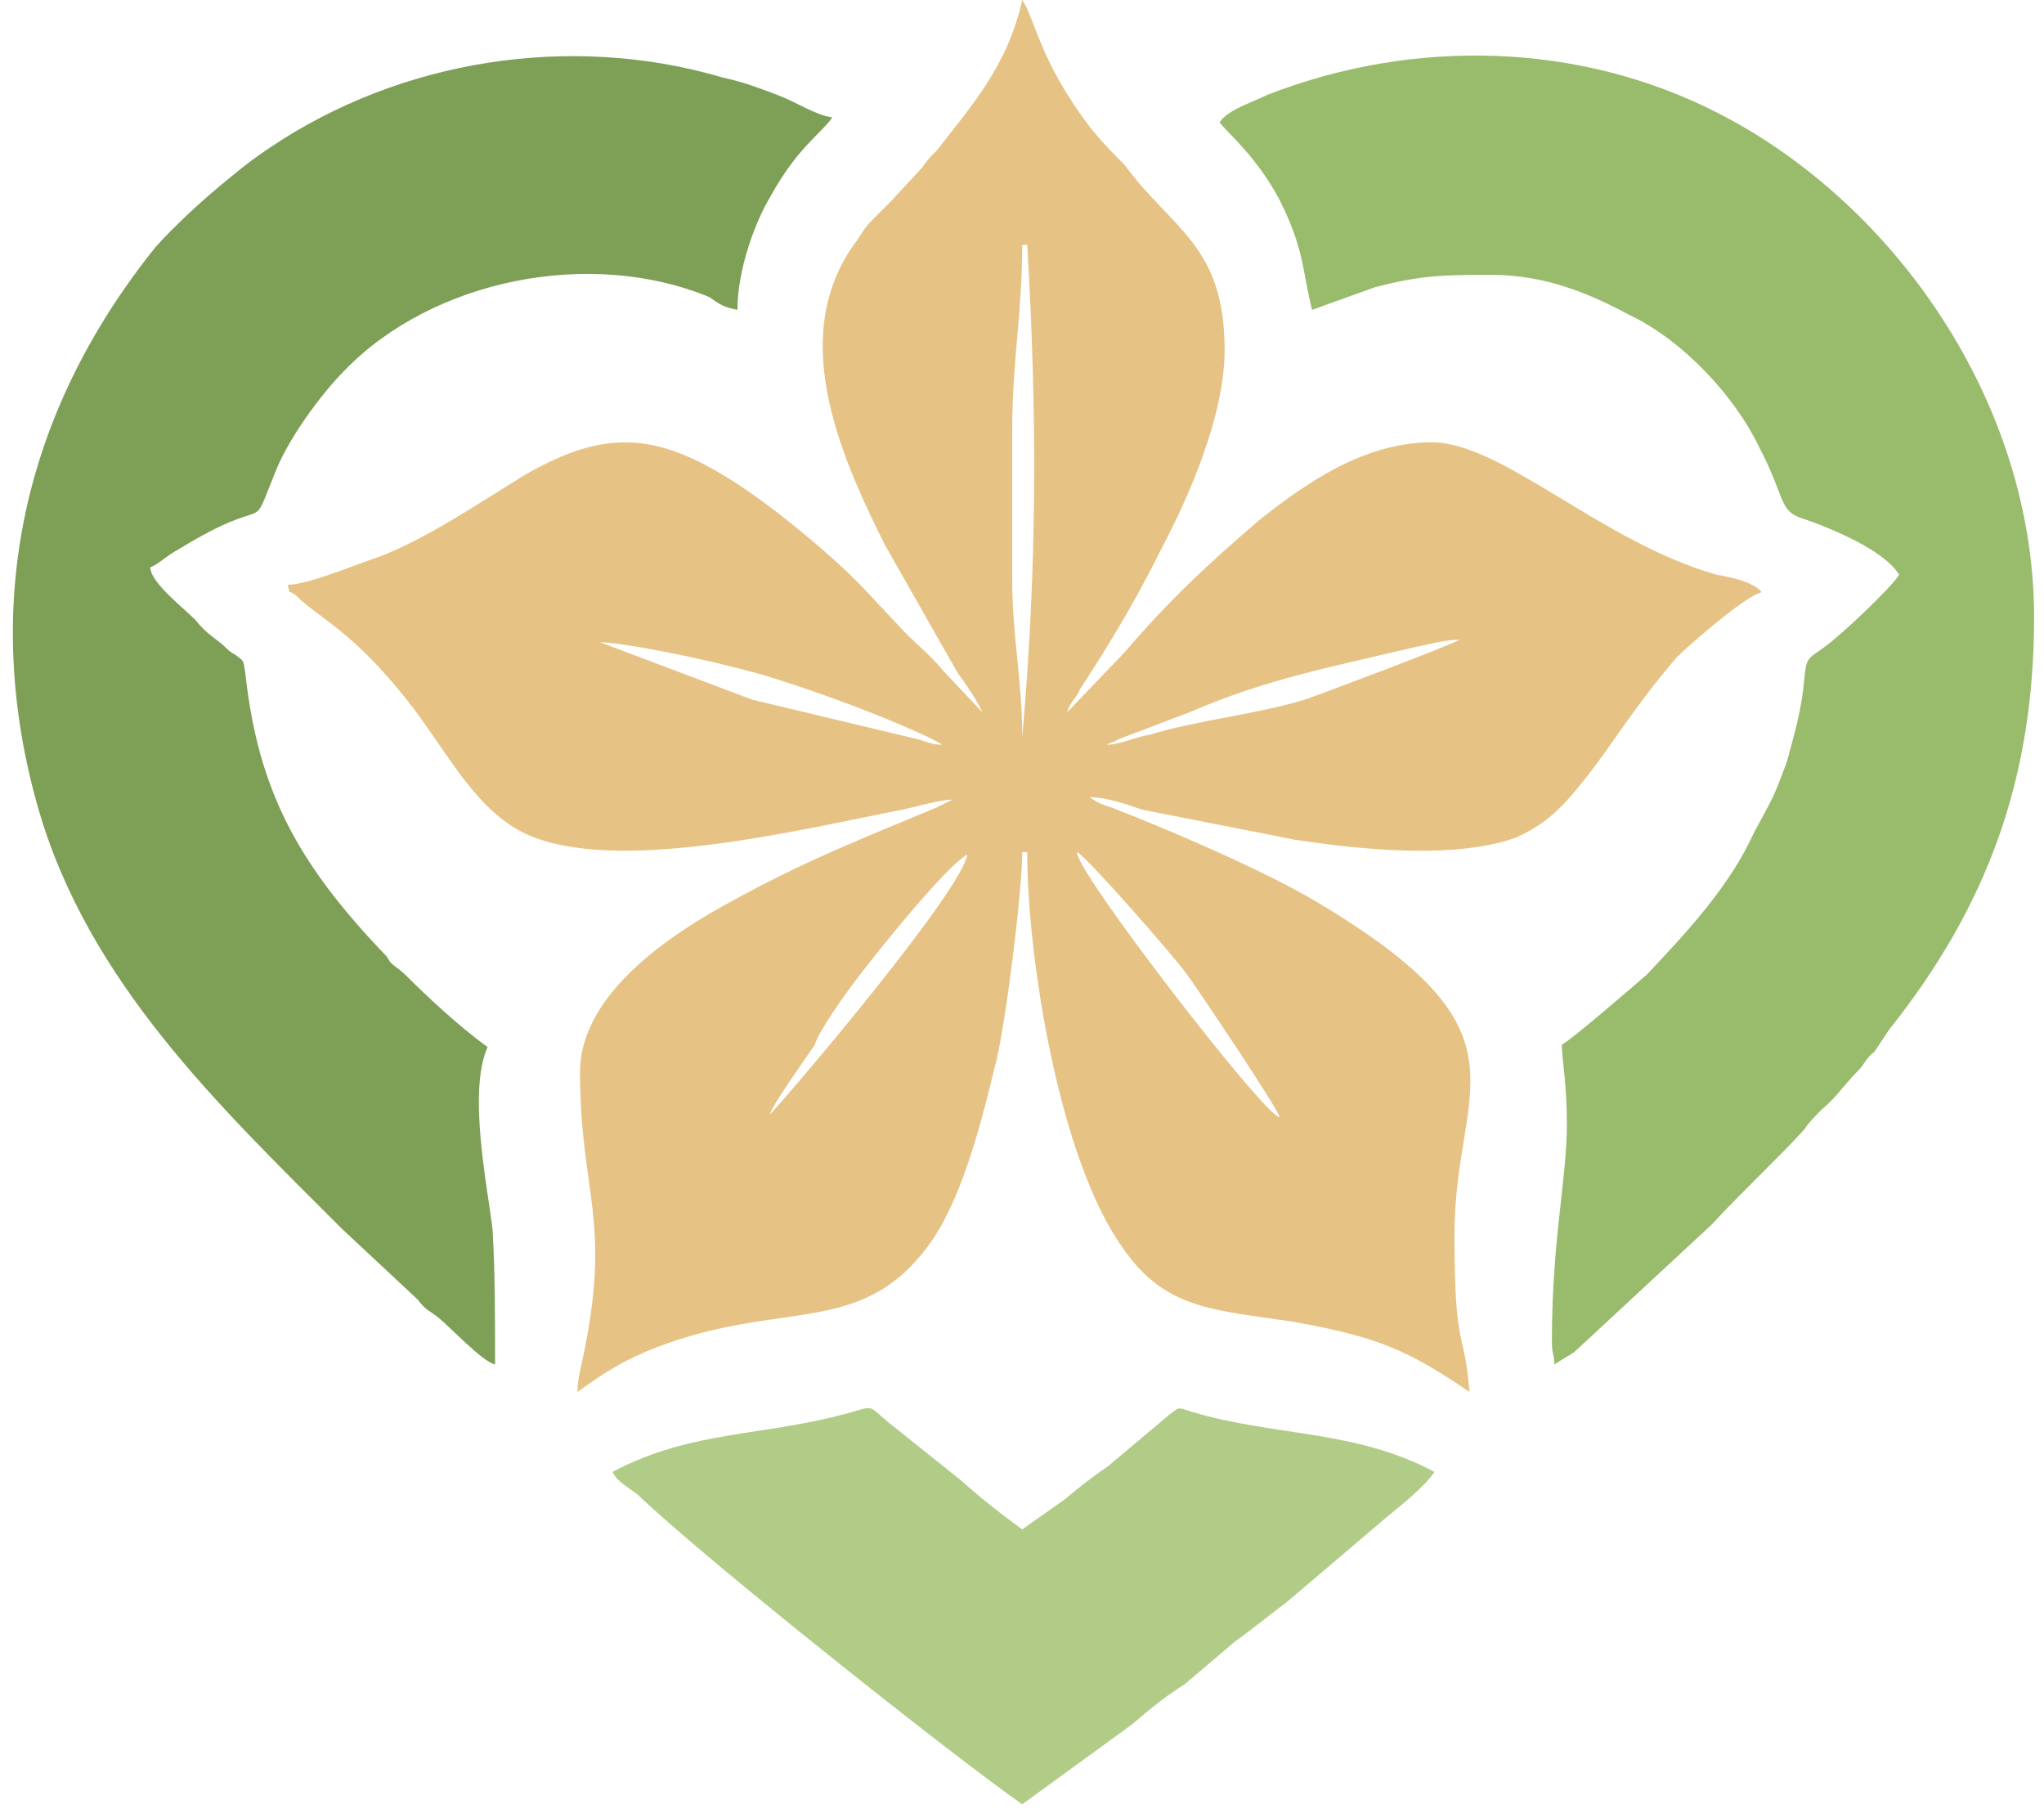
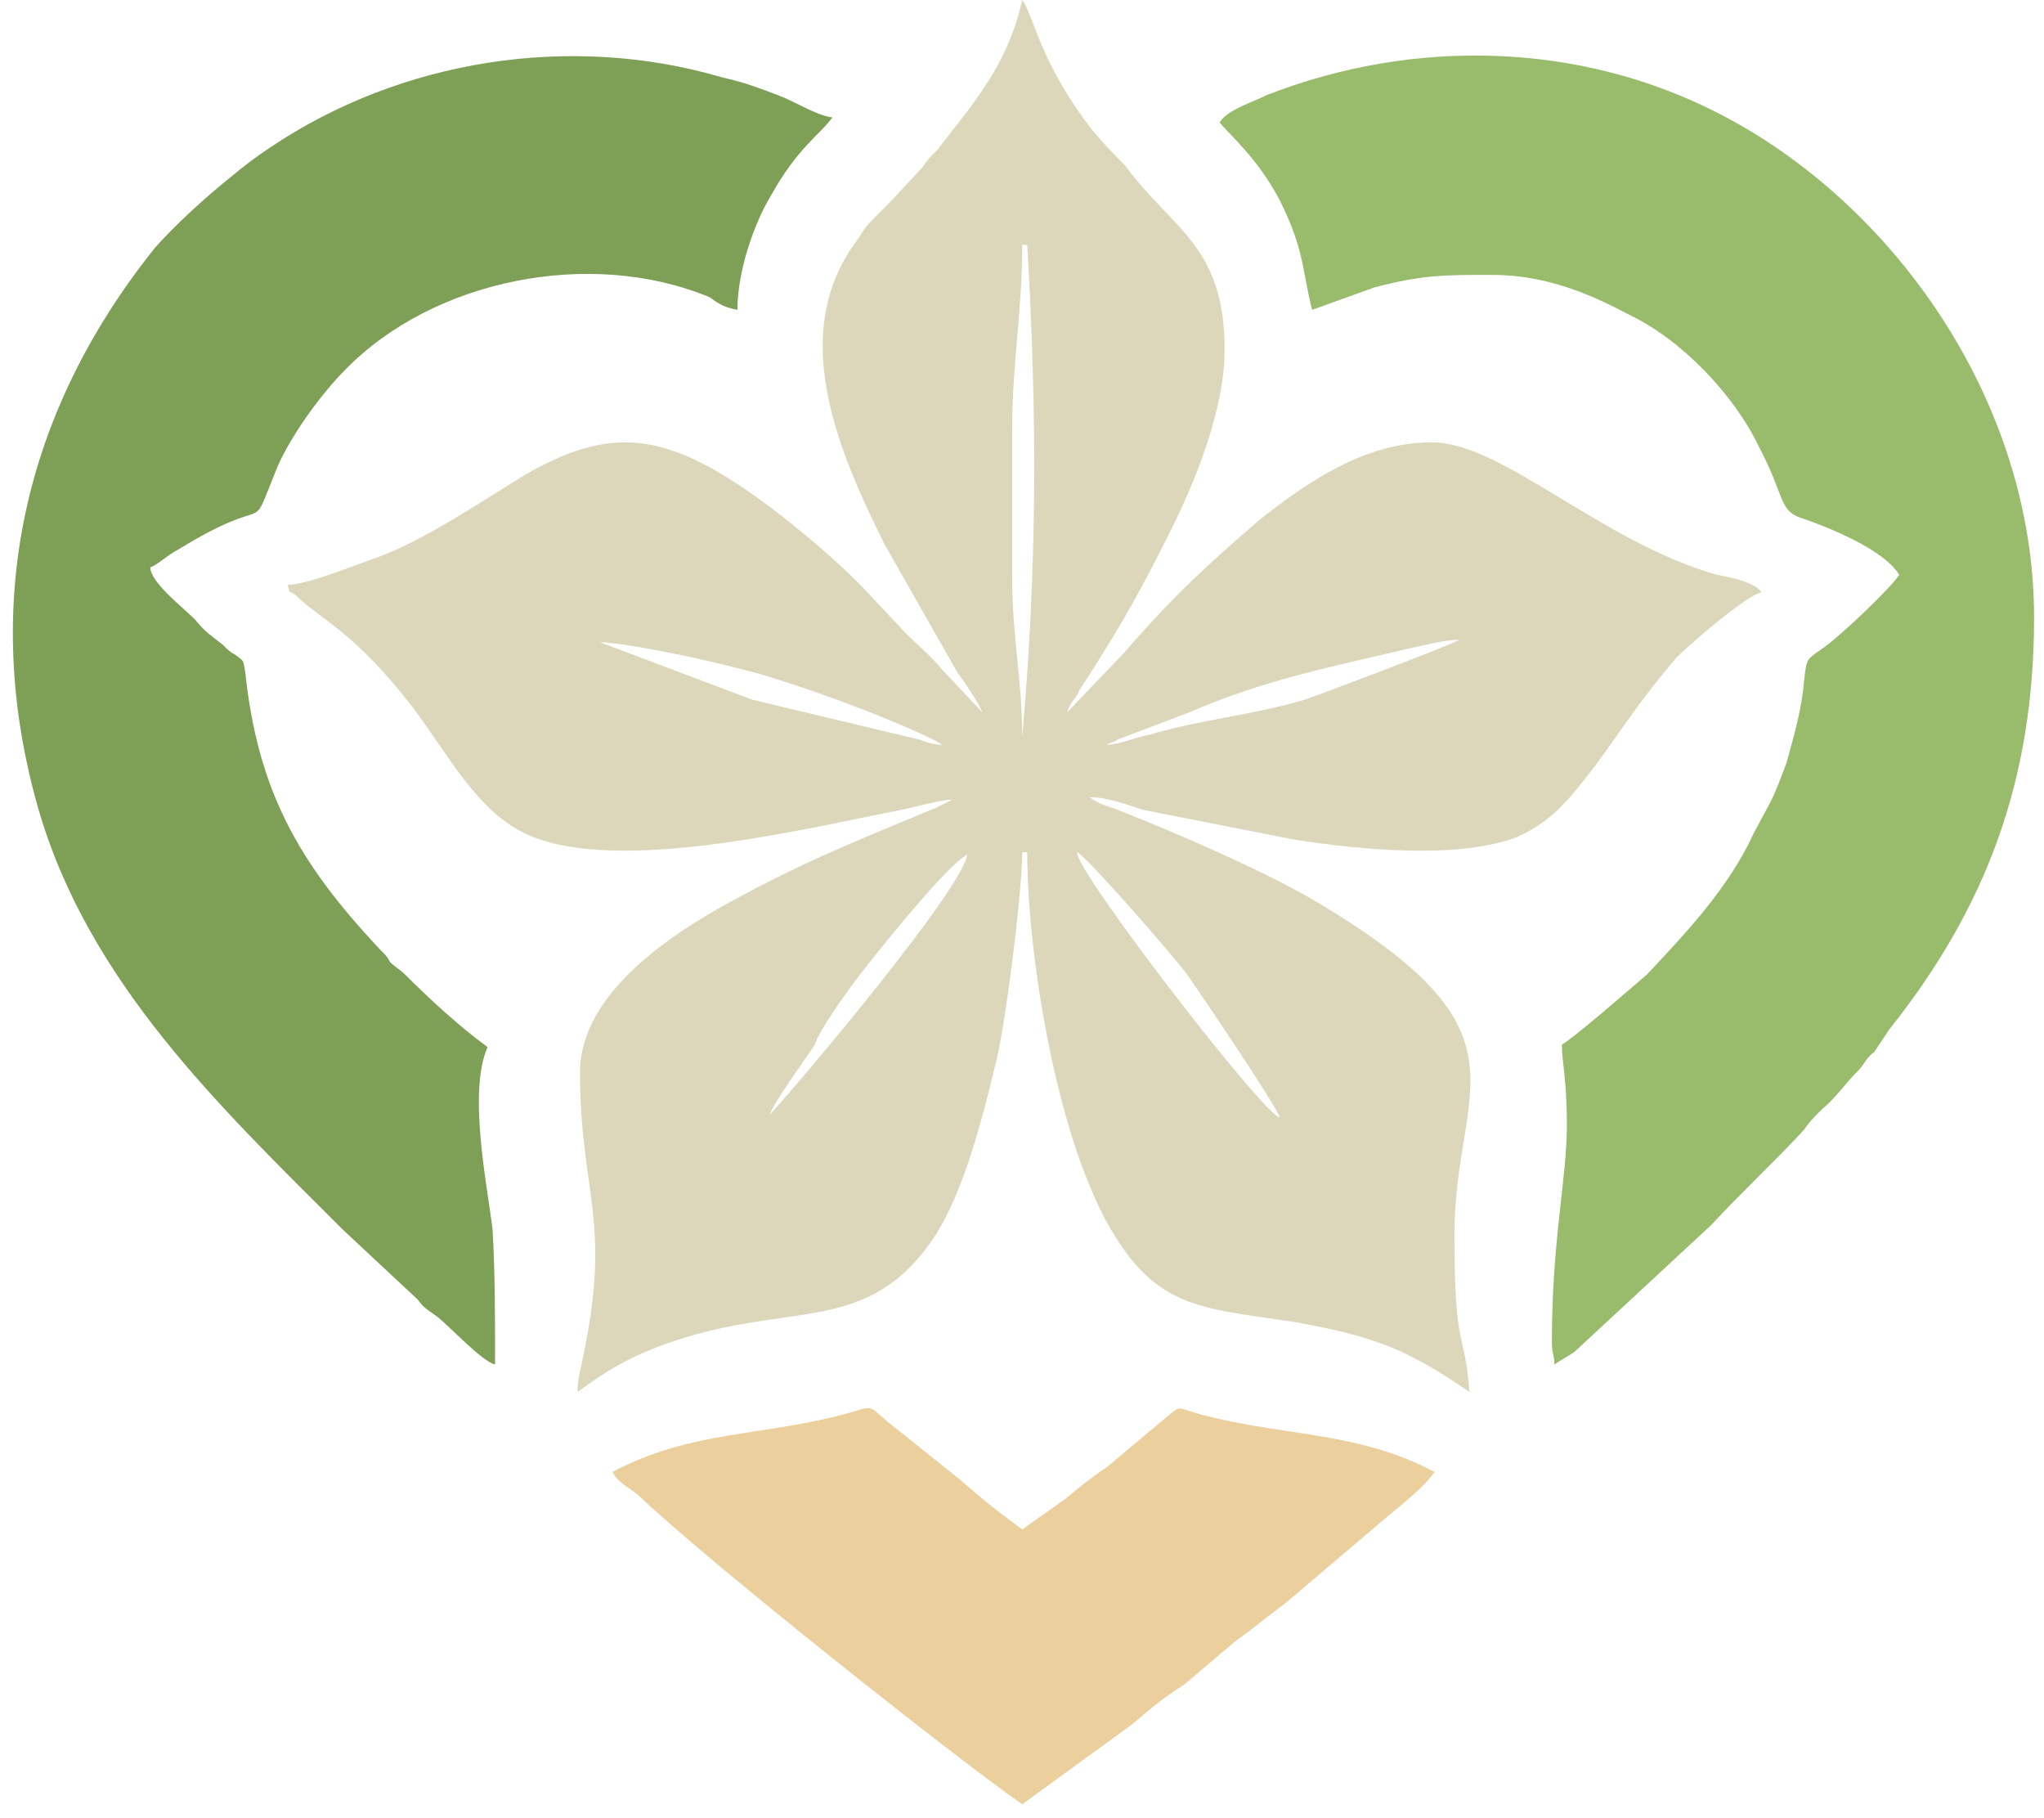
<svg xmlns="http://www.w3.org/2000/svg" width="54" height="48" viewBox="0 0 54 48" fill="none" role="img" aria-labelledby="main-logo-title" aria-describedby="main-logo-desc">
  <path fill-rule="evenodd" clip-rule="evenodd" d="M19.482 8.184C19.482 7.128 19.944 5.874 20.34 5.214C21.066 3.894 21.66 3.564 21.99 3.102C21.528 3.036 21.066 2.706 20.538 2.508C20.01 2.31 19.68 2.178 19.086 2.046C15.059 0.858 10.571 1.584 7.139 3.894C6.743 4.158 6.479 4.356 6.083 4.686C5.423 5.214 4.631 5.94 4.103 6.534C0.605 10.89 -0.517 15.973 1.001 21.319C2.321 25.939 5.819 29.239 9.053 32.473L11.033 34.322C11.231 34.586 11.297 34.586 11.561 34.783C11.891 35.047 12.749 35.972 13.079 36.038C13.079 34.783 13.079 33.596 13.013 32.473C12.881 31.351 12.353 28.843 12.881 27.655C12.155 27.127 11.363 26.401 10.703 25.741C10.571 25.609 10.439 25.543 10.307 25.411C10.241 25.279 10.175 25.213 10.043 25.081C7.865 22.771 6.809 20.857 6.479 17.755C6.413 17.425 6.479 17.491 6.215 17.293C6.083 17.227 6.017 17.161 5.885 17.029C5.555 16.765 5.423 16.699 5.159 16.369C4.829 16.039 3.971 15.379 3.971 14.983C4.169 14.917 4.433 14.653 4.697 14.521C7.271 12.937 6.545 14.257 7.271 12.475C7.601 11.617 8.459 10.428 9.119 9.768C11.429 7.392 15.588 6.534 18.756 7.854C19.02 8.052 19.152 8.118 19.482 8.184Z" fill="#7E9F56" fill-opacity="1" />
  <path fill-rule="evenodd" clip-rule="evenodd" d="M32.221 3.234C32.485 3.564 33.211 4.158 33.805 5.28C34.465 6.6 34.399 7.128 34.663 8.184L36.313 7.59C37.567 7.26 38.161 7.26 39.415 7.26C40.867 7.26 42.055 7.788 43.045 8.316C44.431 8.976 45.817 10.428 46.477 11.815C47.137 13.069 47.005 13.465 47.533 13.663C48.325 13.927 49.778 14.521 50.173 15.181C49.975 15.511 48.655 16.765 48.193 17.095C47.731 17.425 47.731 17.359 47.665 17.953C47.599 18.745 47.401 19.405 47.203 20.131C46.807 21.187 46.873 20.989 46.345 21.979C45.685 23.431 44.563 24.619 43.507 25.741C43.045 26.137 41.527 27.457 41.263 27.589C41.263 28.051 41.395 28.513 41.395 29.701C41.395 31.153 40.999 32.737 40.999 35.444C40.999 35.774 41.065 35.774 41.065 36.038C41.263 35.906 41.395 35.84 41.593 35.708L45.223 32.341C45.883 31.615 47.071 30.493 47.665 29.833C47.797 29.635 47.929 29.503 48.127 29.305C48.523 28.975 48.721 28.645 49.117 28.249C49.249 28.117 49.316 27.919 49.514 27.787C49.645 27.589 49.778 27.391 49.91 27.193C52.484 23.959 53.738 20.593 53.738 16.303C53.738 10.627 50.041 5.346 45.355 2.97C41.725 1.122 37.369 0.99 33.475 2.508C33.079 2.706 32.419 2.904 32.221 3.234Z" fill="#98BB6C" fill-opacity="1" />
-   <path fill-rule="evenodd" clip-rule="evenodd" d="M16.182 38.876C16.314 39.14 16.578 39.272 16.842 39.47C18.624 41.186 25.29 46.466 27.006 47.654L29.91 45.542C30.372 45.146 30.768 44.816 31.296 44.486C31.758 44.09 32.154 43.76 32.616 43.364C33.078 43.034 33.474 42.704 34.002 42.308C34.464 41.912 34.861 41.582 35.322 41.186L36.642 40.064C37.039 39.734 37.633 39.272 37.897 38.876C35.785 37.754 33.738 37.952 31.494 37.292C31.098 37.16 31.164 37.16 30.9 37.358L29.25 38.744C28.854 39.008 28.524 39.272 28.128 39.602L27.006 40.394C26.28 39.866 25.884 39.536 25.356 39.074L23.706 37.754C22.914 37.16 23.178 37.094 22.518 37.292C20.208 37.952 18.294 37.754 16.182 38.876Z" fill="#B0CC86" fill-opacity="1" />
-   <path fill-rule="evenodd" clip-rule="evenodd" d="M20.34 29.437C20.406 29.173 21.264 27.985 21.528 27.589C21.594 27.325 22.188 26.401 22.98 25.411C23.97 24.157 25.158 22.771 25.554 22.573C25.422 23.497 21.132 28.579 20.34 29.437ZM26.742 11.287V15.313C26.742 16.831 27.006 17.953 27.006 19.471C27.402 14.983 27.402 10.957 27.138 6.468H27.006C27.006 8.25 26.742 9.57 26.742 11.287ZM33.805 29.503C33.475 29.569 28.326 22.903 28.459 22.507C28.723 22.639 31.033 25.279 31.363 25.741C31.693 26.203 33.739 29.239 33.805 29.503ZM24.894 19.669C24.63 19.669 24.498 19.603 24.3 19.537L19.878 18.481L15.852 16.963C16.314 16.963 18.228 17.293 20.142 17.821C22.32 18.481 24.498 19.405 24.894 19.669ZM29.25 19.669C29.317 19.603 29.25 19.669 29.383 19.603C29.448 19.603 29.515 19.537 29.515 19.537L31.429 18.811C33.409 17.953 35.125 17.623 37.369 17.095C37.699 17.029 38.161 16.897 38.557 16.897C38.359 17.029 34.861 18.349 34.465 18.481C33.145 18.877 31.693 19.009 30.373 19.405C29.977 19.471 29.581 19.669 29.25 19.669ZM27.006 0C26.61 1.782 25.62 2.838 24.762 3.96C24.564 4.158 24.498 4.224 24.366 4.422L23.508 5.346C23.31 5.544 23.178 5.676 23.046 5.808C22.848 6.006 22.782 6.138 22.65 6.336C20.802 8.778 22.122 11.88 23.376 14.389L25.29 17.755C25.488 18.019 25.884 18.613 25.95 18.811L24.894 17.689C24.63 17.359 24.234 17.029 23.904 16.699L22.914 15.643C22.122 14.785 20.604 13.531 19.614 12.871C17.436 11.418 16.05 11.287 13.872 12.54C12.684 13.267 11.232 14.257 9.978 14.719C9.384 14.917 8.13 15.445 7.602 15.445C7.668 15.709 7.602 15.577 7.8 15.709C8.46 16.369 9.318 16.633 10.902 18.679C11.892 19.999 12.618 21.451 13.938 22.045C16.314 23.101 21.132 21.913 23.838 21.385C24.168 21.319 24.828 21.121 25.158 21.121L24.762 21.319C22.716 22.177 21.33 22.705 19.284 23.827C17.832 24.619 15.324 26.203 15.324 28.315C15.324 31.549 16.182 32.209 15.39 35.906C15.324 36.236 15.258 36.434 15.258 36.764C15.984 36.236 16.512 35.906 17.37 35.576C20.67 34.322 22.716 35.312 24.498 32.935C25.356 31.813 25.884 29.833 26.28 28.183C26.544 27.259 27.006 23.563 27.006 22.507H27.138C27.138 25.345 27.997 30.625 29.646 32.935C30.769 34.586 32.023 34.586 34.201 34.916C36.379 35.312 37.171 35.642 38.821 36.764C38.689 35.047 38.425 35.774 38.425 32.605C38.425 28.645 40.669 27.325 34.795 23.827C33.475 23.035 31.033 21.979 29.515 21.385C29.184 21.253 29.052 21.253 28.788 21.055C29.25 21.055 29.779 21.253 30.175 21.385L34.201 22.177C35.917 22.441 38.491 22.705 40.075 22.111C40.933 21.715 41.329 21.253 41.857 20.593C42.649 19.603 43.111 18.745 44.299 17.359C44.629 17.029 46.147 15.709 46.543 15.643C46.345 15.379 45.751 15.247 45.355 15.181C42.319 14.323 39.679 11.682 37.831 11.682C36.049 11.682 34.531 12.739 33.277 13.729C31.891 14.917 30.901 15.841 29.712 17.227L28.195 18.811C28.261 18.547 28.459 18.415 28.524 18.217C29.383 16.897 29.977 15.907 30.703 14.455C31.363 13.201 32.353 11.023 32.353 9.24C32.353 6.468 30.967 6.072 29.712 4.356C29.383 4.026 29.184 3.828 28.855 3.432C27.468 1.65 27.336 0.462 27.006 0Z" fill="#E6C384" fill-opacity="1" />
+   <path fill-rule="evenodd" clip-rule="evenodd" d="M16.182 38.876C16.314 39.14 16.578 39.272 16.842 39.47C18.624 41.186 25.29 46.466 27.006 47.654L29.91 45.542C30.372 45.146 30.768 44.816 31.296 44.486C31.758 44.09 32.154 43.76 32.616 43.364C33.078 43.034 33.474 42.704 34.002 42.308C34.464 41.912 34.861 41.582 35.322 41.186L36.642 40.064C37.039 39.734 37.633 39.272 37.897 38.876C35.785 37.754 33.738 37.952 31.494 37.292C31.098 37.16 31.164 37.16 30.9 37.358L29.25 38.744C28.854 39.008 28.524 39.272 28.128 39.602L27.006 40.394C26.28 39.866 25.884 39.536 25.356 39.074L23.706 37.754C22.914 37.16 23.178 37.094 22.518 37.292C20.208 37.952 18.294 37.754 16.182 38.876Z" fill="#E6C384" fill-opacity=".80" />
+   <path fill-rule="evenodd" clip-rule="evenodd" d="M20.34 29.437C20.406 29.173 21.264 27.985 21.528 27.589C21.594 27.325 22.188 26.401 22.98 25.411C23.97 24.157 25.158 22.771 25.554 22.573C25.422 23.497 21.132 28.579 20.34 29.437ZM26.742 11.287V15.313C26.742 16.831 27.006 17.953 27.006 19.471C27.402 14.983 27.402 10.957 27.138 6.468H27.006C27.006 8.25 26.742 9.57 26.742 11.287ZM33.805 29.503C33.475 29.569 28.326 22.903 28.459 22.507C28.723 22.639 31.033 25.279 31.363 25.741C31.693 26.203 33.739 29.239 33.805 29.503ZM24.894 19.669C24.63 19.669 24.498 19.603 24.3 19.537L19.878 18.481L15.852 16.963C16.314 16.963 18.228 17.293 20.142 17.821C22.32 18.481 24.498 19.405 24.894 19.669ZM29.25 19.669C29.317 19.603 29.25 19.669 29.383 19.603C29.448 19.603 29.515 19.537 29.515 19.537L31.429 18.811C33.409 17.953 35.125 17.623 37.369 17.095C37.699 17.029 38.161 16.897 38.557 16.897C38.359 17.029 34.861 18.349 34.465 18.481C33.145 18.877 31.693 19.009 30.373 19.405C29.977 19.471 29.581 19.669 29.25 19.669ZM27.006 0C26.61 1.782 25.62 2.838 24.762 3.96C24.564 4.158 24.498 4.224 24.366 4.422L23.508 5.346C23.31 5.544 23.178 5.676 23.046 5.808C22.848 6.006 22.782 6.138 22.65 6.336C20.802 8.778 22.122 11.88 23.376 14.389L25.29 17.755C25.488 18.019 25.884 18.613 25.95 18.811L24.894 17.689C24.63 17.359 24.234 17.029 23.904 16.699L22.914 15.643C22.122 14.785 20.604 13.531 19.614 12.871C17.436 11.418 16.05 11.287 13.872 12.54C12.684 13.267 11.232 14.257 9.978 14.719C9.384 14.917 8.13 15.445 7.602 15.445C7.668 15.709 7.602 15.577 7.8 15.709C8.46 16.369 9.318 16.633 10.902 18.679C11.892 19.999 12.618 21.451 13.938 22.045C16.314 23.101 21.132 21.913 23.838 21.385C24.168 21.319 24.828 21.121 25.158 21.121L24.762 21.319C22.716 22.177 21.33 22.705 19.284 23.827C17.832 24.619 15.324 26.203 15.324 28.315C15.324 31.549 16.182 32.209 15.39 35.906C15.324 36.236 15.258 36.434 15.258 36.764C15.984 36.236 16.512 35.906 17.37 35.576C20.67 34.322 22.716 35.312 24.498 32.935C25.356 31.813 25.884 29.833 26.28 28.183C26.544 27.259 27.006 23.563 27.006 22.507H27.138C27.138 25.345 27.997 30.625 29.646 32.935C30.769 34.586 32.023 34.586 34.201 34.916C36.379 35.312 37.171 35.642 38.821 36.764C38.689 35.047 38.425 35.774 38.425 32.605C38.425 28.645 40.669 27.325 34.795 23.827C33.475 23.035 31.033 21.979 29.515 21.385C29.184 21.253 29.052 21.253 28.788 21.055C29.25 21.055 29.779 21.253 30.175 21.385L34.201 22.177C35.917 22.441 38.491 22.705 40.075 22.111C40.933 21.715 41.329 21.253 41.857 20.593C42.649 19.603 43.111 18.745 44.299 17.359C44.629 17.029 46.147 15.709 46.543 15.643C46.345 15.379 45.751 15.247 45.355 15.181C42.319 14.323 39.679 11.682 37.831 11.682C36.049 11.682 34.531 12.739 33.277 13.729C31.891 14.917 30.901 15.841 29.712 17.227L28.195 18.811C28.261 18.547 28.459 18.415 28.524 18.217C29.383 16.897 29.977 15.907 30.703 14.455C31.363 13.201 32.353 11.023 32.353 9.24C32.353 6.468 30.967 6.072 29.712 4.356C29.383 4.026 29.184 3.828 28.855 3.432C27.468 1.65 27.336 0.462 27.006 0Z" fill="#DCD7BA" fill-opacity="1" />
</svg>
